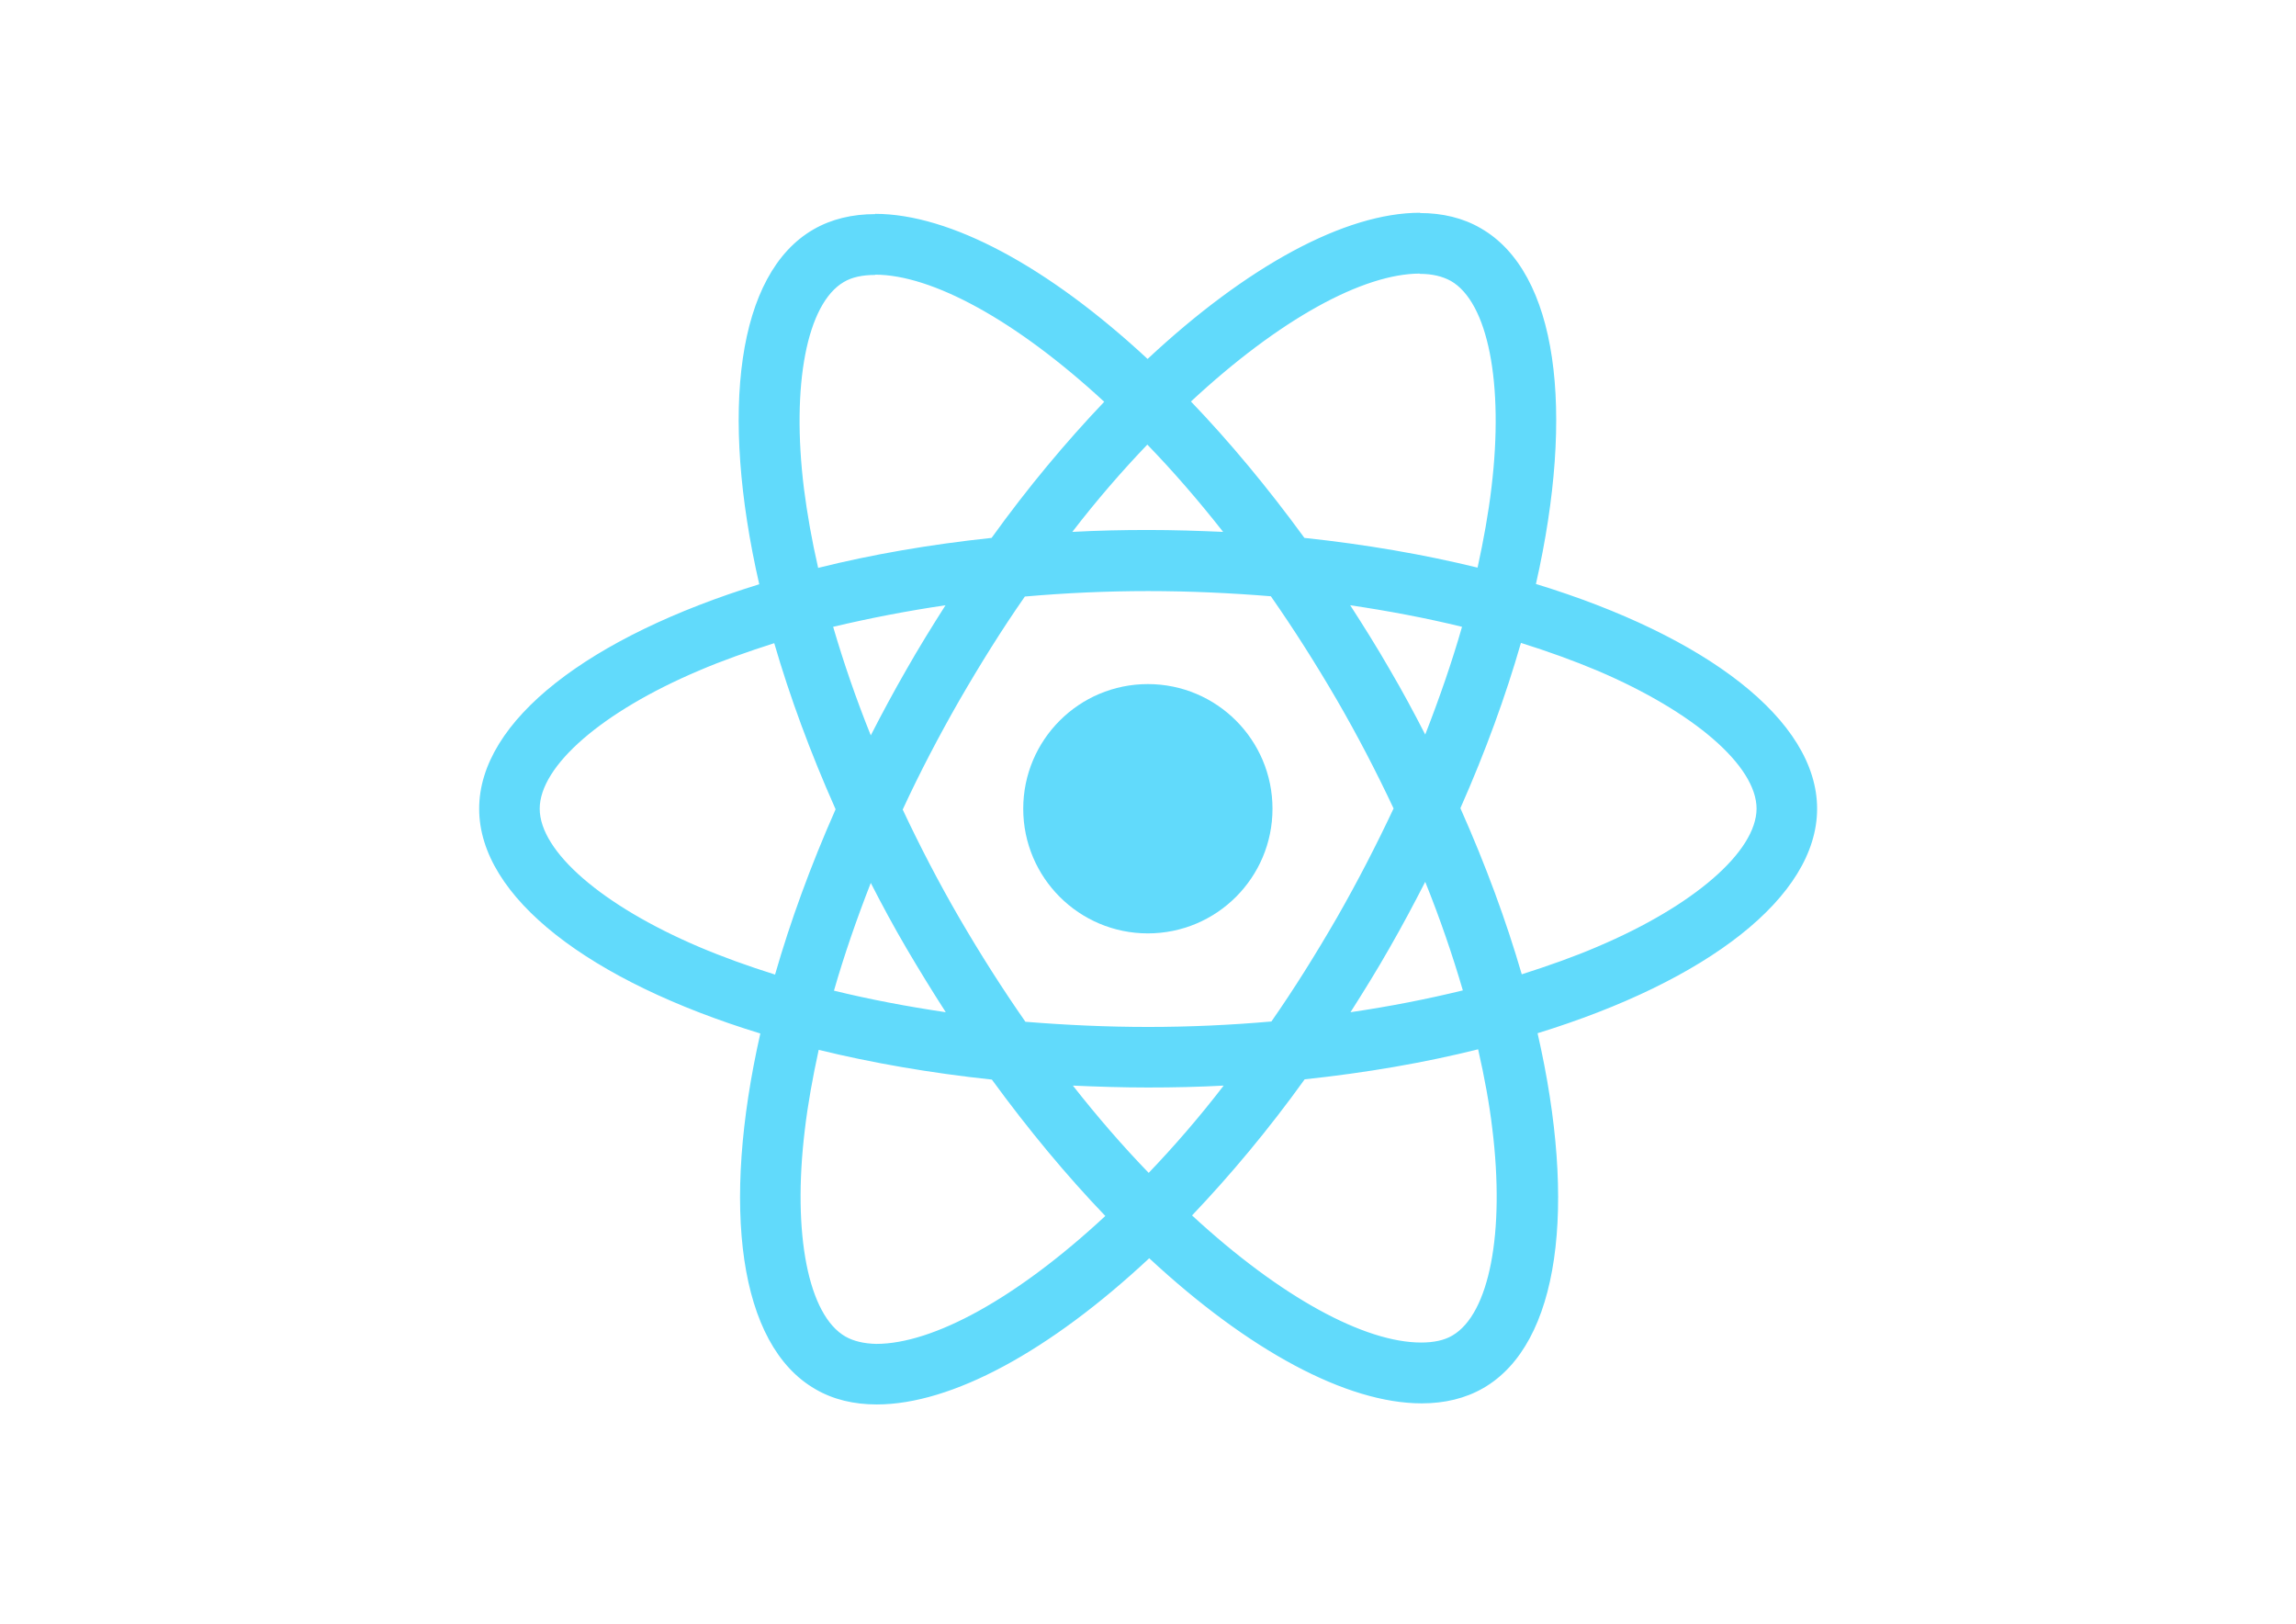
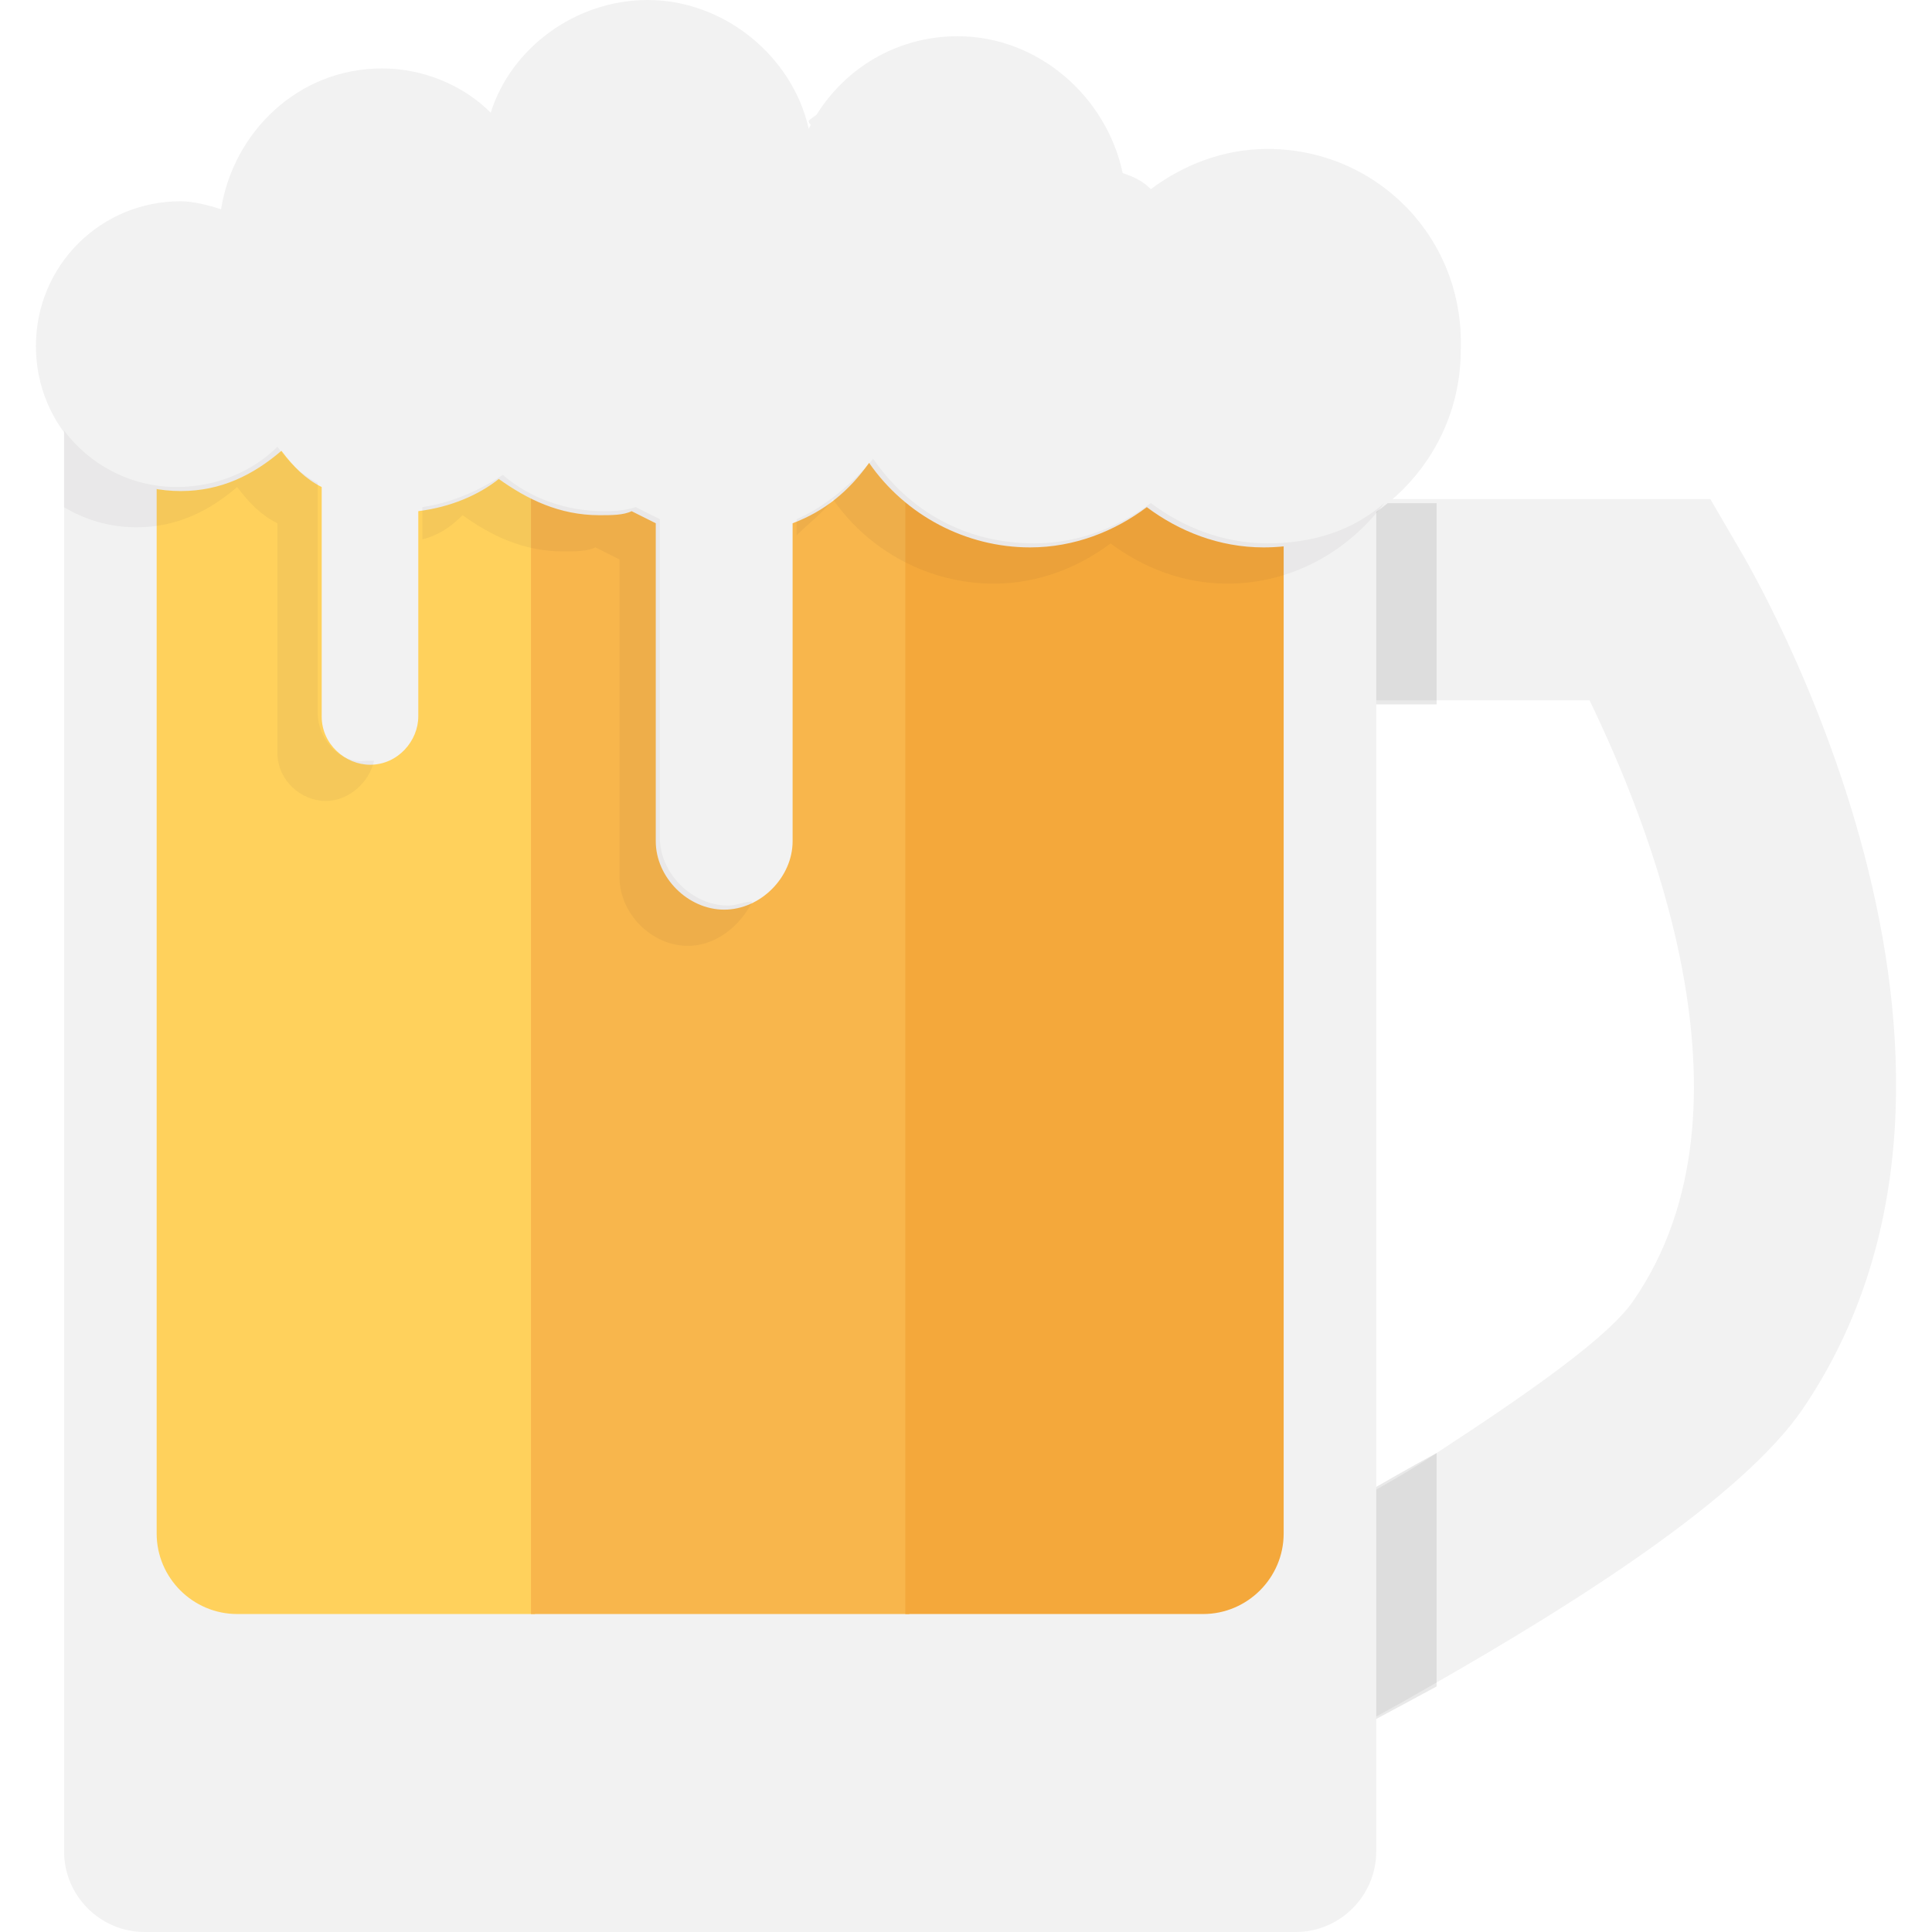
- <svg xmlns="http://www.w3.org/2000/svg" viewBox="0 0 841.9 595.3">
-   <g fill="#61DAFB">
-     <path d="M666.3 296.5c0-32.5-40.7-63.3-103.1-82.4 14.4-63.6 8-114.2-20.2-130.4-6.5-3.8-14.1-5.6-22.4-5.6v22.3c4.6 0 8.3.9 11.4 2.6 13.6 7.8 19.5 37.5 14.9 75.7-1.1 9.4-2.9 19.3-5.1 29.4-19.6-4.8-41-8.5-63.5-10.9-13.5-18.5-27.5-35.3-41.6-50 32.6-30.3 63.2-46.9 84-46.9V78c-27.5 0-63.5 19.6-99.9 53.6-36.4-33.8-72.4-53.2-99.9-53.2v22.3c20.7 0 51.4 16.5 84 46.6-14 14.7-28 31.4-41.3 49.9-22.6 2.4-44 6.1-63.6 11-2.3-10-4-19.7-5.2-29-4.7-38.2 1.1-67.9 14.6-75.8 3-1.8 6.9-2.6 11.5-2.6V78.5c-8.4 0-16 1.8-22.6 5.6-28.1 16.2-34.4 66.7-19.9 130.1-62.2 19.2-102.7 49.9-102.7 82.3 0 32.5 40.7 63.3 103.1 82.4-14.4 63.6-8 114.2 20.2 130.4 6.5 3.8 14.1 5.6 22.5 5.6 27.5 0 63.5-19.6 99.9-53.6 36.4 33.8 72.4 53.2 99.9 53.2 8.4 0 16-1.8 22.6-5.6 28.1-16.2 34.4-66.7 19.9-130.1 62-19.1 102.5-49.9 102.5-82.3zm-130.2-66.7c-3.7 12.9-8.3 26.2-13.5 39.5-4.1-8-8.4-16-13.1-24-4.6-8-9.5-15.8-14.4-23.4 14.2 2.1 27.9 4.7 41 7.9zm-45.8 106.5c-7.8 13.5-15.8 26.3-24.1 38.2-14.9 1.3-30 2-45.2 2-15.1 0-30.2-.7-45-1.9-8.3-11.9-16.4-24.6-24.2-38-7.6-13.1-14.5-26.4-20.8-39.8 6.2-13.4 13.2-26.8 20.7-39.9 7.8-13.5 15.8-26.3 24.1-38.2 14.9-1.3 30-2 45.2-2 15.1 0 30.2.7 45 1.9 8.3 11.9 16.4 24.6 24.2 38 7.6 13.1 14.5 26.4 20.8 39.8-6.3 13.4-13.2 26.8-20.7 39.9zm32.3-13c5.4 13.4 10 26.8 13.8 39.8-13.1 3.2-26.9 5.9-41.2 8 4.9-7.7 9.8-15.6 14.4-23.7 4.6-8 8.9-16.1 13-24.1zM421.2 430c-9.3-9.6-18.6-20.3-27.8-32 9 .4 18.2.7 27.5.7 9.4 0 18.7-.2 27.8-.7-9 11.7-18.3 22.4-27.5 32zm-74.4-58.9c-14.2-2.1-27.9-4.7-41-7.9 3.7-12.9 8.3-26.2 13.5-39.5 4.1 8 8.4 16 13.1 24 4.7 8 9.5 15.8 14.4 23.4zM420.7 163c9.3 9.6 18.6 20.3 27.8 32-9-.4-18.2-.7-27.5-.7-9.4 0-18.7.2-27.8.7 9-11.7 18.3-22.4 27.5-32zm-74 58.9c-4.9 7.7-9.8 15.6-14.4 23.7-4.6 8-8.9 16-13 24-5.4-13.4-10-26.8-13.8-39.8 13.1-3.1 26.9-5.8 41.2-7.9zm-90.5 125.2c-35.4-15.1-58.3-34.9-58.3-50.6 0-15.7 22.9-35.6 58.3-50.6 8.6-3.7 18-7 27.7-10.1 5.7 19.6 13.2 40 22.5 60.9-9.2 20.8-16.6 41.1-22.2 60.6-9.9-3.1-19.3-6.5-28-10.2zM310 490c-13.6-7.8-19.5-37.5-14.9-75.7 1.1-9.4 2.9-19.3 5.1-29.4 19.6 4.8 41 8.5 63.5 10.9 13.5 18.5 27.5 35.3 41.6 50-32.6 30.3-63.2 46.9-84 46.9-4.5-.1-8.3-1-11.3-2.7zm237.2-76.2c4.7 38.2-1.1 67.9-14.6 75.8-3 1.8-6.9 2.6-11.5 2.6-20.7 0-51.4-16.5-84-46.6 14-14.7 28-31.4 41.3-49.9 22.6-2.4 44-6.1 63.6-11 2.3 10.1 4.1 19.8 5.2 29.1zm38.5-66.7c-8.6 3.7-18 7-27.7 10.1-5.7-19.6-13.2-40-22.5-60.9 9.2-20.8 16.6-41.1 22.2-60.6 9.9 3.1 19.3 6.5 28.1 10.2 35.4 15.1 58.3 34.9 58.3 50.6-.1 15.7-23 35.6-58.4 50.6zM320.8 78.4z" />
-     <circle cx="420.9" cy="296.5" r="45.7" />
-     <path d="M520.5 78.1z" />
+ <svg xmlns="http://www.w3.org/2000/svg" version="1.1" id="Layer_1" x="0px" y="0px" viewBox="0 0 512 512" style="enable-background:new 0 0 512 512;" xml:space="preserve">
+   <path style="fill:#F2F2F2;" d="M460.716,145.067l-7.467-12.8H285.783v362.667l38.4-19.2c8.533-4.267,30.933-14.933,56.533-29.867  c37.333-21.333,81.067-49.067,97.067-72.533C540.716,280.533,463.916,150.4,460.716,145.067z M432.983,344.533  c-6.4,9.6-27.733,24.533-52.267,40.533c-12.8,8.533-27.733,16-41.6,23.467V185.6h82.133  C436.183,216.533,468.183,293.333,432.983,344.533z" />
+   <path style="opacity:0.1;fill:#231F20;enable-background:new    ;" d="M339.116,185.6v222.933c13.867-7.467,27.733-16,41.6-23.467  v61.867c-25.6,13.867-48,25.6-56.533,29.867l-38.4,19.2V133.333h94.933v53.333h-41.6V185.6z" />
+   <path style="fill:#F2F2F2;" d="M343.383,512H38.316c-11.733,0-21.333-9.6-21.333-21.333v-416h347.733v416  C364.716,502.4,355.116,512,343.383,512z" />
+   <path style="fill:#FFD15C;" d="M140.716,427.733H62.85c-11.733,0-21.333-9.6-21.333-21.333V74.667h100.267v353.067H140.716z" />
+   <rect x="140.716" y="74.667" style="fill:#F8B64C;" width="100.267" height="353.067" />
+   <path style="fill:#F4A83B;" d="M318.85,427.733h-78.933V74.667h100.267V406.4C340.183,418.133,330.583,427.733,318.85,427.733z" />
+   <g>
+     <path style="fill:#F2F2F2;" d="M335.916,39.467c-11.733,0-22.4,4.267-30.933,10.667c-2.133-2.133-4.267-3.2-7.467-4.267   C293.25,25.6,275.116,9.6,253.783,9.6c-17.067,0-32,9.6-39.467,24.533C210.05,14.933,191.916,0,171.65,0   c-19.2,0-36.267,12.8-41.6,29.867c-7.467-7.467-18.133-11.733-28.8-11.733c-22.4,0-39.467,17.067-42.667,37.333   c-3.2-1.067-7.467-2.133-10.667-2.133c-21.333,0-38.4,17.067-38.4,38.4s17.067,38.4,38.4,38.4c10.667,0,19.2-4.267,26.667-10.667   c3.2,4.267,6.4,7.467,10.667,9.6v60.8c0,7.467,6.4,12.8,12.8,12.8c7.467,0,12.8-6.4,12.8-12.8v-54.4   c8.533-1.067,16-4.267,21.333-8.533c7.467,5.333,16,9.6,26.667,9.6c3.2,0,6.4,0,8.533-1.067c2.133,1.067,4.267,2.133,6.4,3.2   v84.267c0,9.6,8.533,18.133,18.133,18.133l0,0c9.6,0,18.133-8.533,18.133-18.133v-84.267c8.533-3.2,14.933-8.533,20.267-16   c9.6,13.867,25.6,22.4,42.667,22.4c11.733,0,22.4-4.267,30.933-10.667c8.533,6.4,19.2,10.667,30.933,10.667   c28.8,0,52.267-23.467,52.267-52.267C388.183,62.933,364.716,39.467,335.916,39.467z" />
+     <path style="fill:#F2F2F2;" d="M218.583,28.8c-1.067,1.067-3.2,2.133-4.267,3.2c0,1.067,1.067,1.067,1.067,2.133   C215.383,32,216.45,29.867,218.583,28.8z" />
  </g>
+   <g>
+     <path style="opacity:0.05;fill:#231F20;enable-background:new    ;" d="M335.916,144c-11.733,0-22.4-4.267-30.933-10.667   c-8.533,6.4-19.2,10.667-30.933,10.667c-18.133,0-33.067-8.533-42.667-22.4c-5.333,6.4-12.8,12.8-20.267,16v4.267   c3.2-3.2,7.467-6.4,9.6-9.6c9.6,13.867,25.6,22.4,42.667,22.4c11.733,0,22.4-4.267,30.933-10.667   c8.533,6.4,19.2,10.667,30.933,10.667c17.067,0,32-8.533,41.6-21.333C358.316,140.8,347.65,144,335.916,144z" />
+     <path style="opacity:0.05;fill:#231F20;enable-background:new    ;" d="M192.983,240L192.983,240   c-9.6,0-18.133-8.533-18.133-18.133V137.6c-2.133-1.067-4.267-2.133-6.4-3.2c-3.2,1.067-6.4,1.067-8.533,1.067   c-9.6,0-19.2-3.2-26.667-9.6c-6.4,4.267-13.867,7.467-21.333,8.533v8.533c4.267-1.067,7.467-3.2,10.667-6.4   c7.467,5.333,16,9.6,26.667,9.6c3.2,0,6.4,0,8.533-1.067c2.133,1.067,4.267,2.133,6.4,3.2v84.267c0,9.6,8.533,18.133,18.133,18.133   l0,0c7.467,0,13.867-5.333,17.067-11.733C197.25,238.933,195.116,240,192.983,240z" />
+     <path style="opacity:0.05;fill:#231F20;enable-background:new    ;" d="M84.183,188.8V128c-4.267-2.133-7.467-5.333-10.667-9.6   c-6.4,6.4-16,10.667-26.667,10.667c-12.8,0-23.467-6.4-29.867-14.933V134.4c5.333,3.2,11.733,5.333,19.2,5.333   c10.667,0,19.2-4.267,26.667-10.667c3.2,4.267,6.4,7.467,10.667,9.6v60.8c0,7.467,6.4,12.8,12.8,12.8s11.733-5.333,12.8-10.667   c-1.067,0-1.067,0-2.133,0C90.583,202.667,84.183,196.267,84.183,188.8z" />
+     <g style="opacity:0.001;">
+       <path style="fill:#231F20;" d="M66.05,37.333C72.45,32,80.983,28.8,90.583,28.8c11.733,0,21.333,4.267,28.8,11.733    c2.133-5.333,4.267-9.6,7.467-12.8c-7.467-5.333-16-8.533-25.6-8.533C86.316,18.133,73.516,25.6,66.05,37.333z" />
+       <path style="fill:#231F20;" d="M171.65,0c-14.933,0-27.733,7.467-36.267,19.2c7.467-5.333,16-8.533,25.6-8.533    c21.333,0,38.4,14.933,42.667,34.133c2.133-5.333,6.4-9.6,9.6-12.8C208.983,13.867,191.916,0,171.65,0z" />
+       <path style="fill:#231F20;" d="M335.916,39.467c-11.733,0-22.4,4.267-30.933,10.667c-2.133-2.133-4.267-3.2-7.467-4.267    C293.25,25.6,275.116,9.6,253.783,9.6c-14.933,0-27.733,7.467-36.267,19.2c7.467-5.333,16-8.533,25.6-8.533    c21.333,0,39.467,16,43.733,36.267c2.133,1.067,4.267,2.133,7.467,4.267c8.533-6.4,19.2-10.667,30.933-10.667    c28.8,0,52.267,23.467,52.267,52.267c0,11.733-4.267,22.4-10.667,30.933c12.8-9.6,21.333-24.533,21.333-41.6    C388.183,62.933,364.716,39.467,335.916,39.467z" />
+     </g>
+   </g>
+   <g>
+ </g>
+   <g>
+ </g>
+   <g>
+ </g>
+   <g>
+ </g>
+   <g>
+ </g>
+   <g>
+ </g>
+   <g>
+ </g>
+   <g>
+ </g>
+   <g>
+ </g>
+   <g>
+ </g>
+   <g>
+ </g>
+   <g>
+ </g>
+   <g>
+ </g>
+   <g>
+ </g>
+   <g>
+ </g>
</svg>
